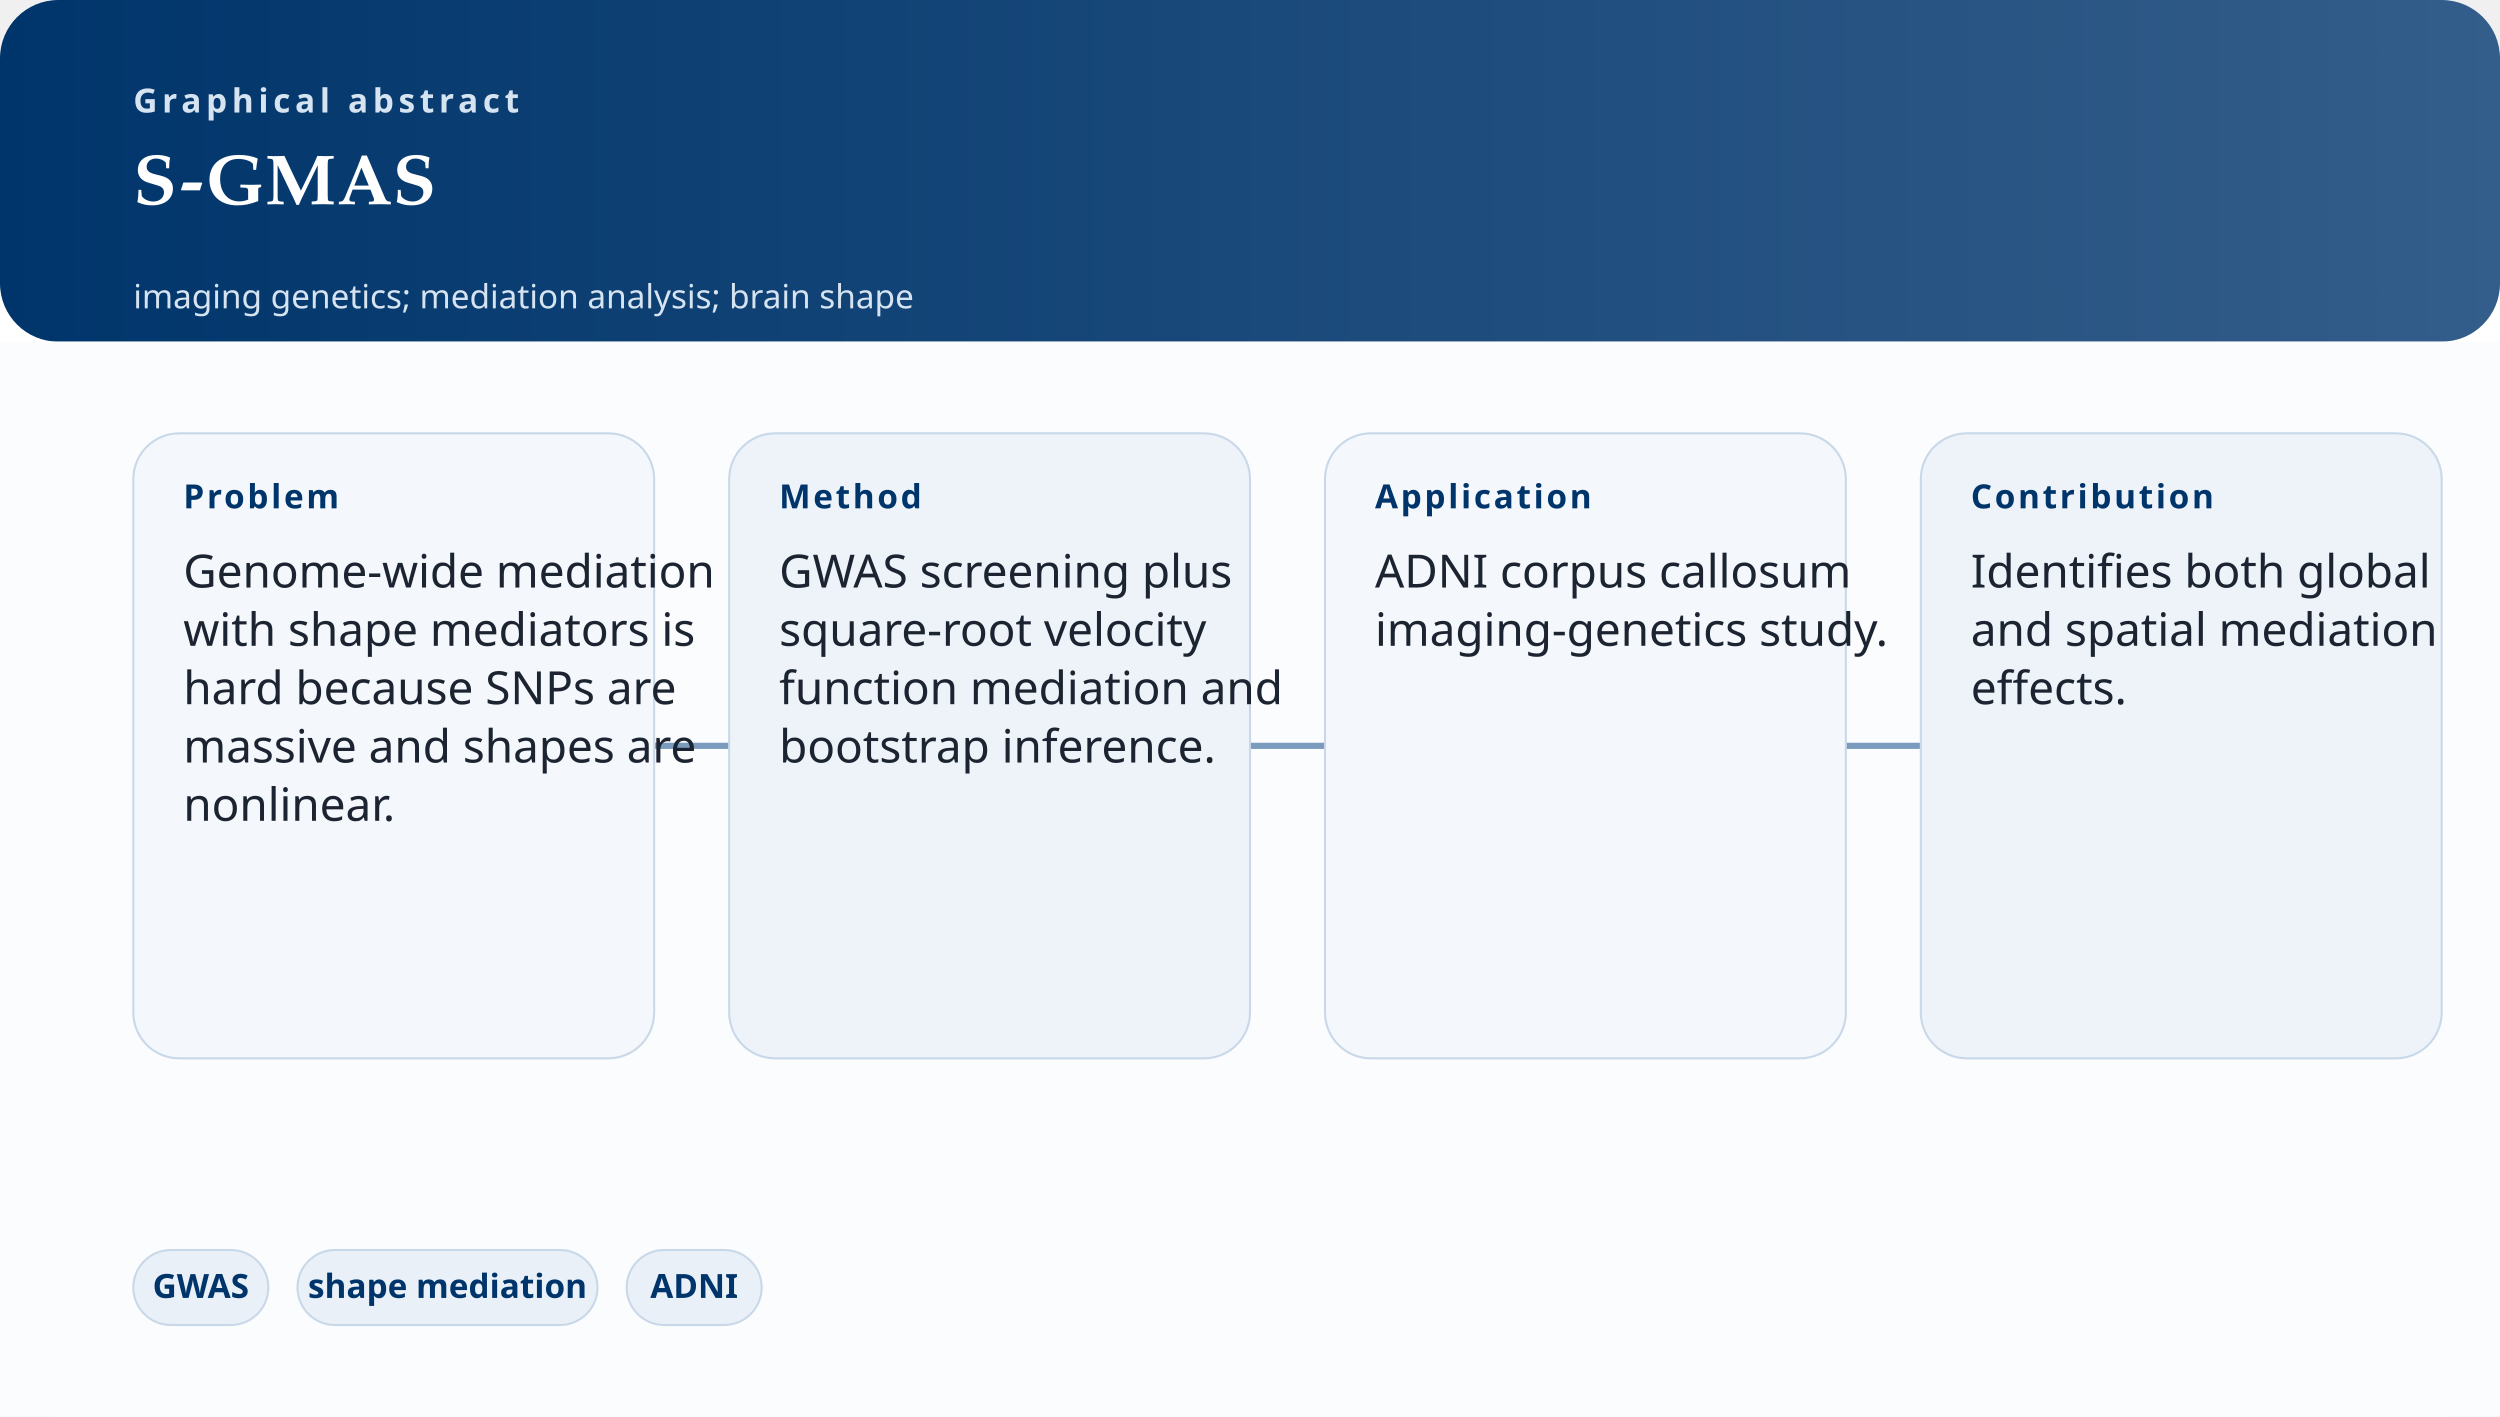
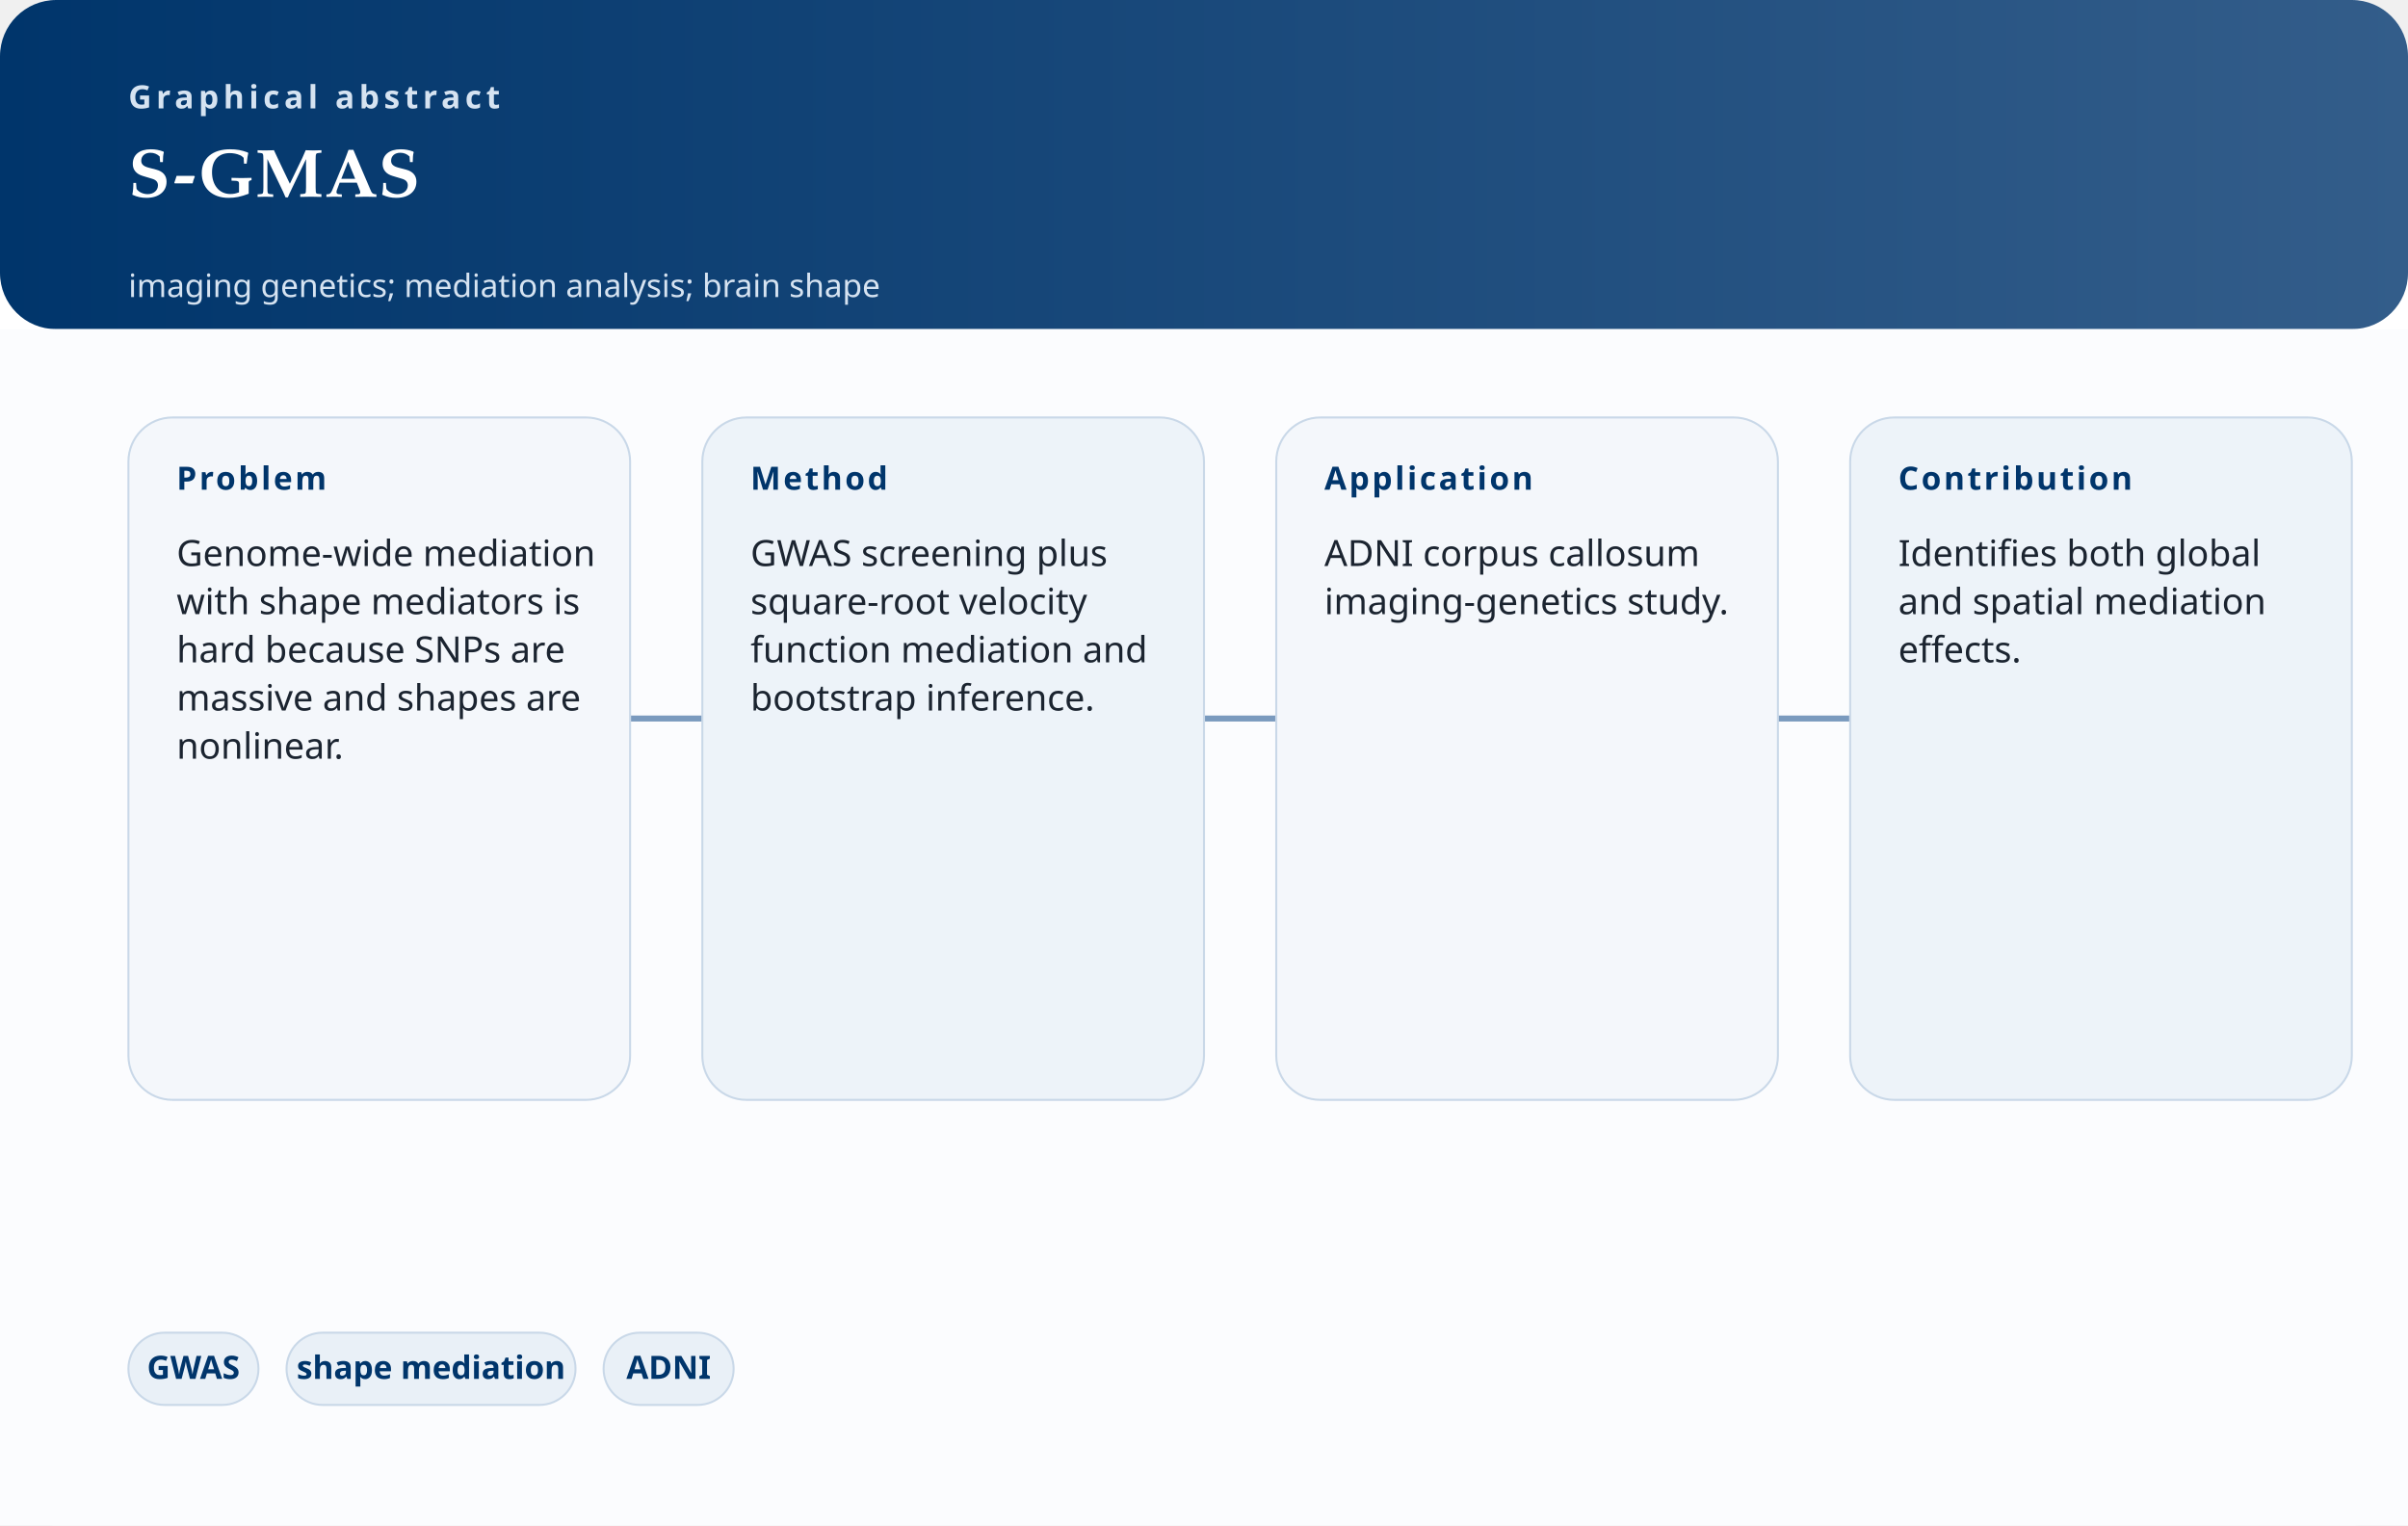
- <svg xmlns="http://www.w3.org/2000/svg" width="1200" height="680" viewBox="0 0 1200 680" fill="none" role="img" aria-labelledby="s-gmas-title s-gmas-desc">
+ <svg xmlns="http://www.w3.org/2000/svg" width="1200" height="760" viewBox="0 0 1200 760" fill="none" role="img" aria-labelledby="s-gmas-title s-gmas-desc">
  <defs>
    <linearGradient id="headerGradient" x1="0" y1="0" x2="1200" y2="0" gradientUnits="userSpaceOnUse">
      <stop stop-color="#00356B" />
      <stop offset="1" stop-color="#335D8A" />
    </linearGradient>
  </defs>
-   <rect width="1200" height="680" rx="28" fill="#FFFFFF" />
+   <rect width="1200" height="760" rx="28" fill="#FFFFFF" />
  <rect width="1200" height="164" rx="28" fill="url(#headerGradient)" />
-   <rect y="164" width="1200" height="516" rx="0" fill="#FBFCFE" />
+   <rect y="164" width="1200" height="596" rx="0" fill="#FBFCFE" />
  <style>
    .kicker { font: 700 16px 'Aptos', 'Segoe UI', sans-serif; letter-spacing: 0.14em; text-transform: uppercase; fill: #D6E3F1; }
    .title { font: 700 34px 'Iowan Old Style', 'Palatino Linotype', serif; fill: #FFFFFF; }
    .subtitle { font: 500 16px 'Aptos', 'Segoe UI', sans-serif; fill: #D6E3F1; }
    .panel-label { font: 700 16px 'Aptos', 'Segoe UI', sans-serif; letter-spacing: 0.08em; text-transform: uppercase; fill: #00356B; }
-     .panel-text { font: 500 22px 'Aptos', 'Segoe UI', sans-serif; fill: #1B2430; }
+     .panel-text { font: 500 18px 'Aptos', 'Segoe UI', sans-serif; fill: #1B2430; }
    .chip-text { font: 600 16px 'Aptos', 'Segoe UI', sans-serif; fill: #00356B; }
  </style>
  <text x="64" y="54" class="kicker">Graphical abstract</text>
  <text x="64" y="98" class="title">
    <tspan x="64" dy="0">S-GMAS</tspan>
  </text>
  <text x="64" y="148" class="subtitle">
    <tspan x="64" dy="0">imaging genetics; mediation analysis; brain shape</tspan>
  </text>
  <line x1="314" y1="358" x2="350" y2="358" stroke="#7A9ABE" stroke-width="3" stroke-linecap="round" />
  <line x1="600" y1="358" x2="636" y2="358" stroke="#7A9ABE" stroke-width="3" stroke-linecap="round" />
  <line x1="886" y1="358" x2="922" y2="358" stroke="#7A9ABE" stroke-width="3" stroke-linecap="round" />
  <g>
-     <rect x="64" y="208" width="250" height="300" rx="22" fill="#F4F7FB" stroke="#C9D8E8" />
+     <rect x="64" y="208" width="250" height="340" rx="22" fill="#F4F7FB" stroke="#C9D8E8" />
    <text x="88" y="244" class="panel-label">Problem</text>
    <text x="88" y="282" class="panel-text">
      <tspan x="88" dy="0">Genome-wide mediation</tspan>
-       <tspan x="88" dy="28">with shape mediators is</tspan>
-       <tspan x="88" dy="28">hard because SNPs are</tspan>
-       <tspan x="88" dy="28">massive and shapes are</tspan>
-       <tspan x="88" dy="28">nonlinear.</tspan>
+       <tspan x="88" dy="24">with shape mediators is</tspan>
+       <tspan x="88" dy="24">hard because SNPs are</tspan>
+       <tspan x="88" dy="24">massive and shapes are</tspan>
+       <tspan x="88" dy="24">nonlinear.</tspan>
    </text>
  </g>
  <g>
-     <rect x="350" y="208" width="250" height="300" rx="22" fill="#EDF3F9" stroke="#C9D8E8" />
+     <rect x="350" y="208" width="250" height="340" rx="22" fill="#EDF3F9" stroke="#C9D8E8" />
    <text x="374" y="244" class="panel-label">Method</text>
    <text x="374" y="282" class="panel-text">
      <tspan x="374" dy="0">GWAS screening plus</tspan>
-       <tspan x="374" dy="28">square-root velocity</tspan>
-       <tspan x="374" dy="28">function mediation and</tspan>
-       <tspan x="374" dy="28">bootstrap inference.</tspan>
+       <tspan x="374" dy="24">square-root velocity</tspan>
+       <tspan x="374" dy="24">function mediation and</tspan>
+       <tspan x="374" dy="24">bootstrap inference.</tspan>
    </text>
  </g>
  <g>
-     <rect x="636" y="208" width="250" height="300" rx="22" fill="#F4F7FB" stroke="#C9D8E8" />
+     <rect x="636" y="208" width="250" height="340" rx="22" fill="#F4F7FB" stroke="#C9D8E8" />
    <text x="660" y="244" class="panel-label">Application</text>
    <text x="660" y="282" class="panel-text">
      <tspan x="660" dy="0">ADNI corpus callosum</tspan>
-       <tspan x="660" dy="28">imaging-genetics study.</tspan>
+       <tspan x="660" dy="24">imaging-genetics study.</tspan>
    </text>
  </g>
  <g>
-     <rect x="922" y="208" width="250" height="300" rx="22" fill="#EDF3F9" stroke="#C9D8E8" />
+     <rect x="922" y="208" width="250" height="340" rx="22" fill="#EDF3F9" stroke="#C9D8E8" />
    <text x="946" y="244" class="panel-label">Contribution</text>
    <text x="946" y="282" class="panel-text">
      <tspan x="946" dy="0">Identifies both global</tspan>
-       <tspan x="946" dy="28">and spatial mediation</tspan>
-       <tspan x="946" dy="28">effects.</tspan>
+       <tspan x="946" dy="24">and spatial mediation</tspan>
+       <tspan x="946" dy="24">effects.</tspan>
    </text>
  </g>
-   <g transform="translate(64, 600)">
+   <g transform="translate(64, 664)">
    <rect width="64.8" height="36" rx="18" fill="#E9F0F7" stroke="#C9D8E8" />
    <text x="32.4" y="23" class="chip-text" text-anchor="middle">GWAS</text>
  </g>
-   <g transform="translate(142.8, 600)">
+   <g transform="translate(142.8, 664)">
    <rect width="144" height="36" rx="18" fill="#E9F0F7" stroke="#C9D8E8" />
    <text x="72" y="23" class="chip-text" text-anchor="middle">shape mediation</text>
  </g>
-   <g transform="translate(300.8, 600)">
+   <g transform="translate(300.8, 664)">
    <rect width="64.8" height="36" rx="18" fill="#E9F0F7" stroke="#C9D8E8" />
    <text x="32.4" y="23" class="chip-text" text-anchor="middle">ADNI</text>
  </g>
</svg>
